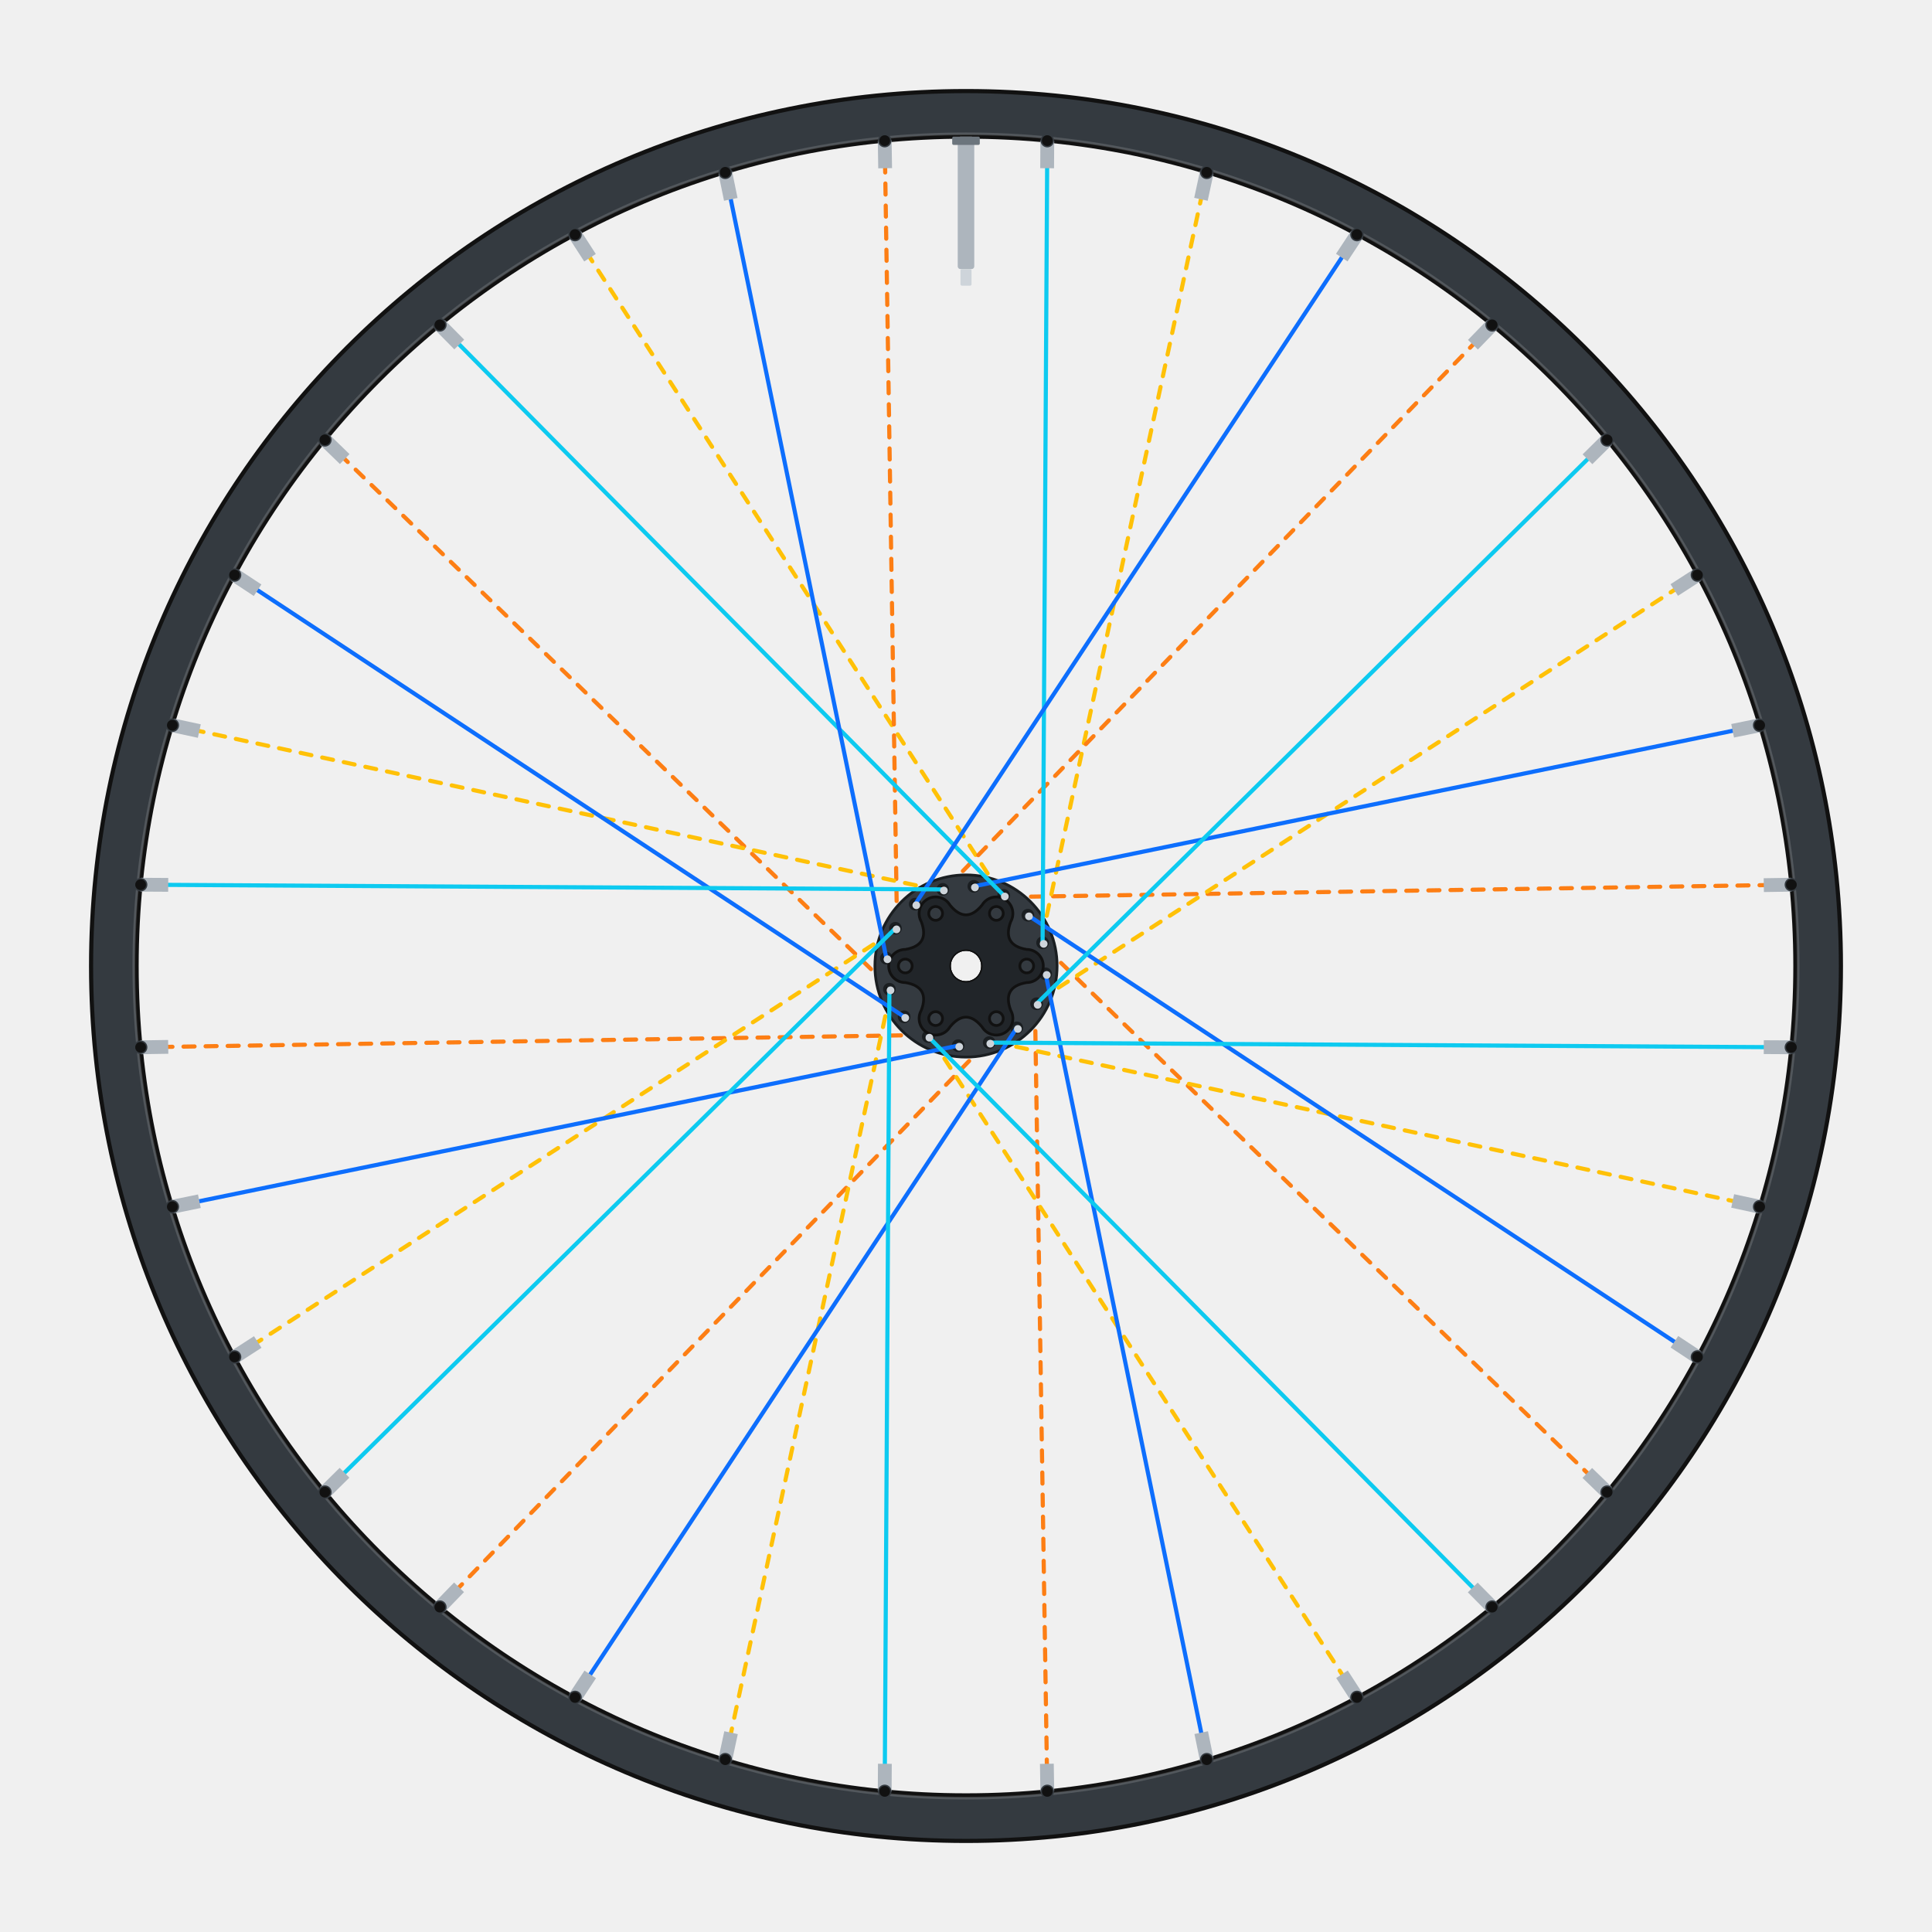
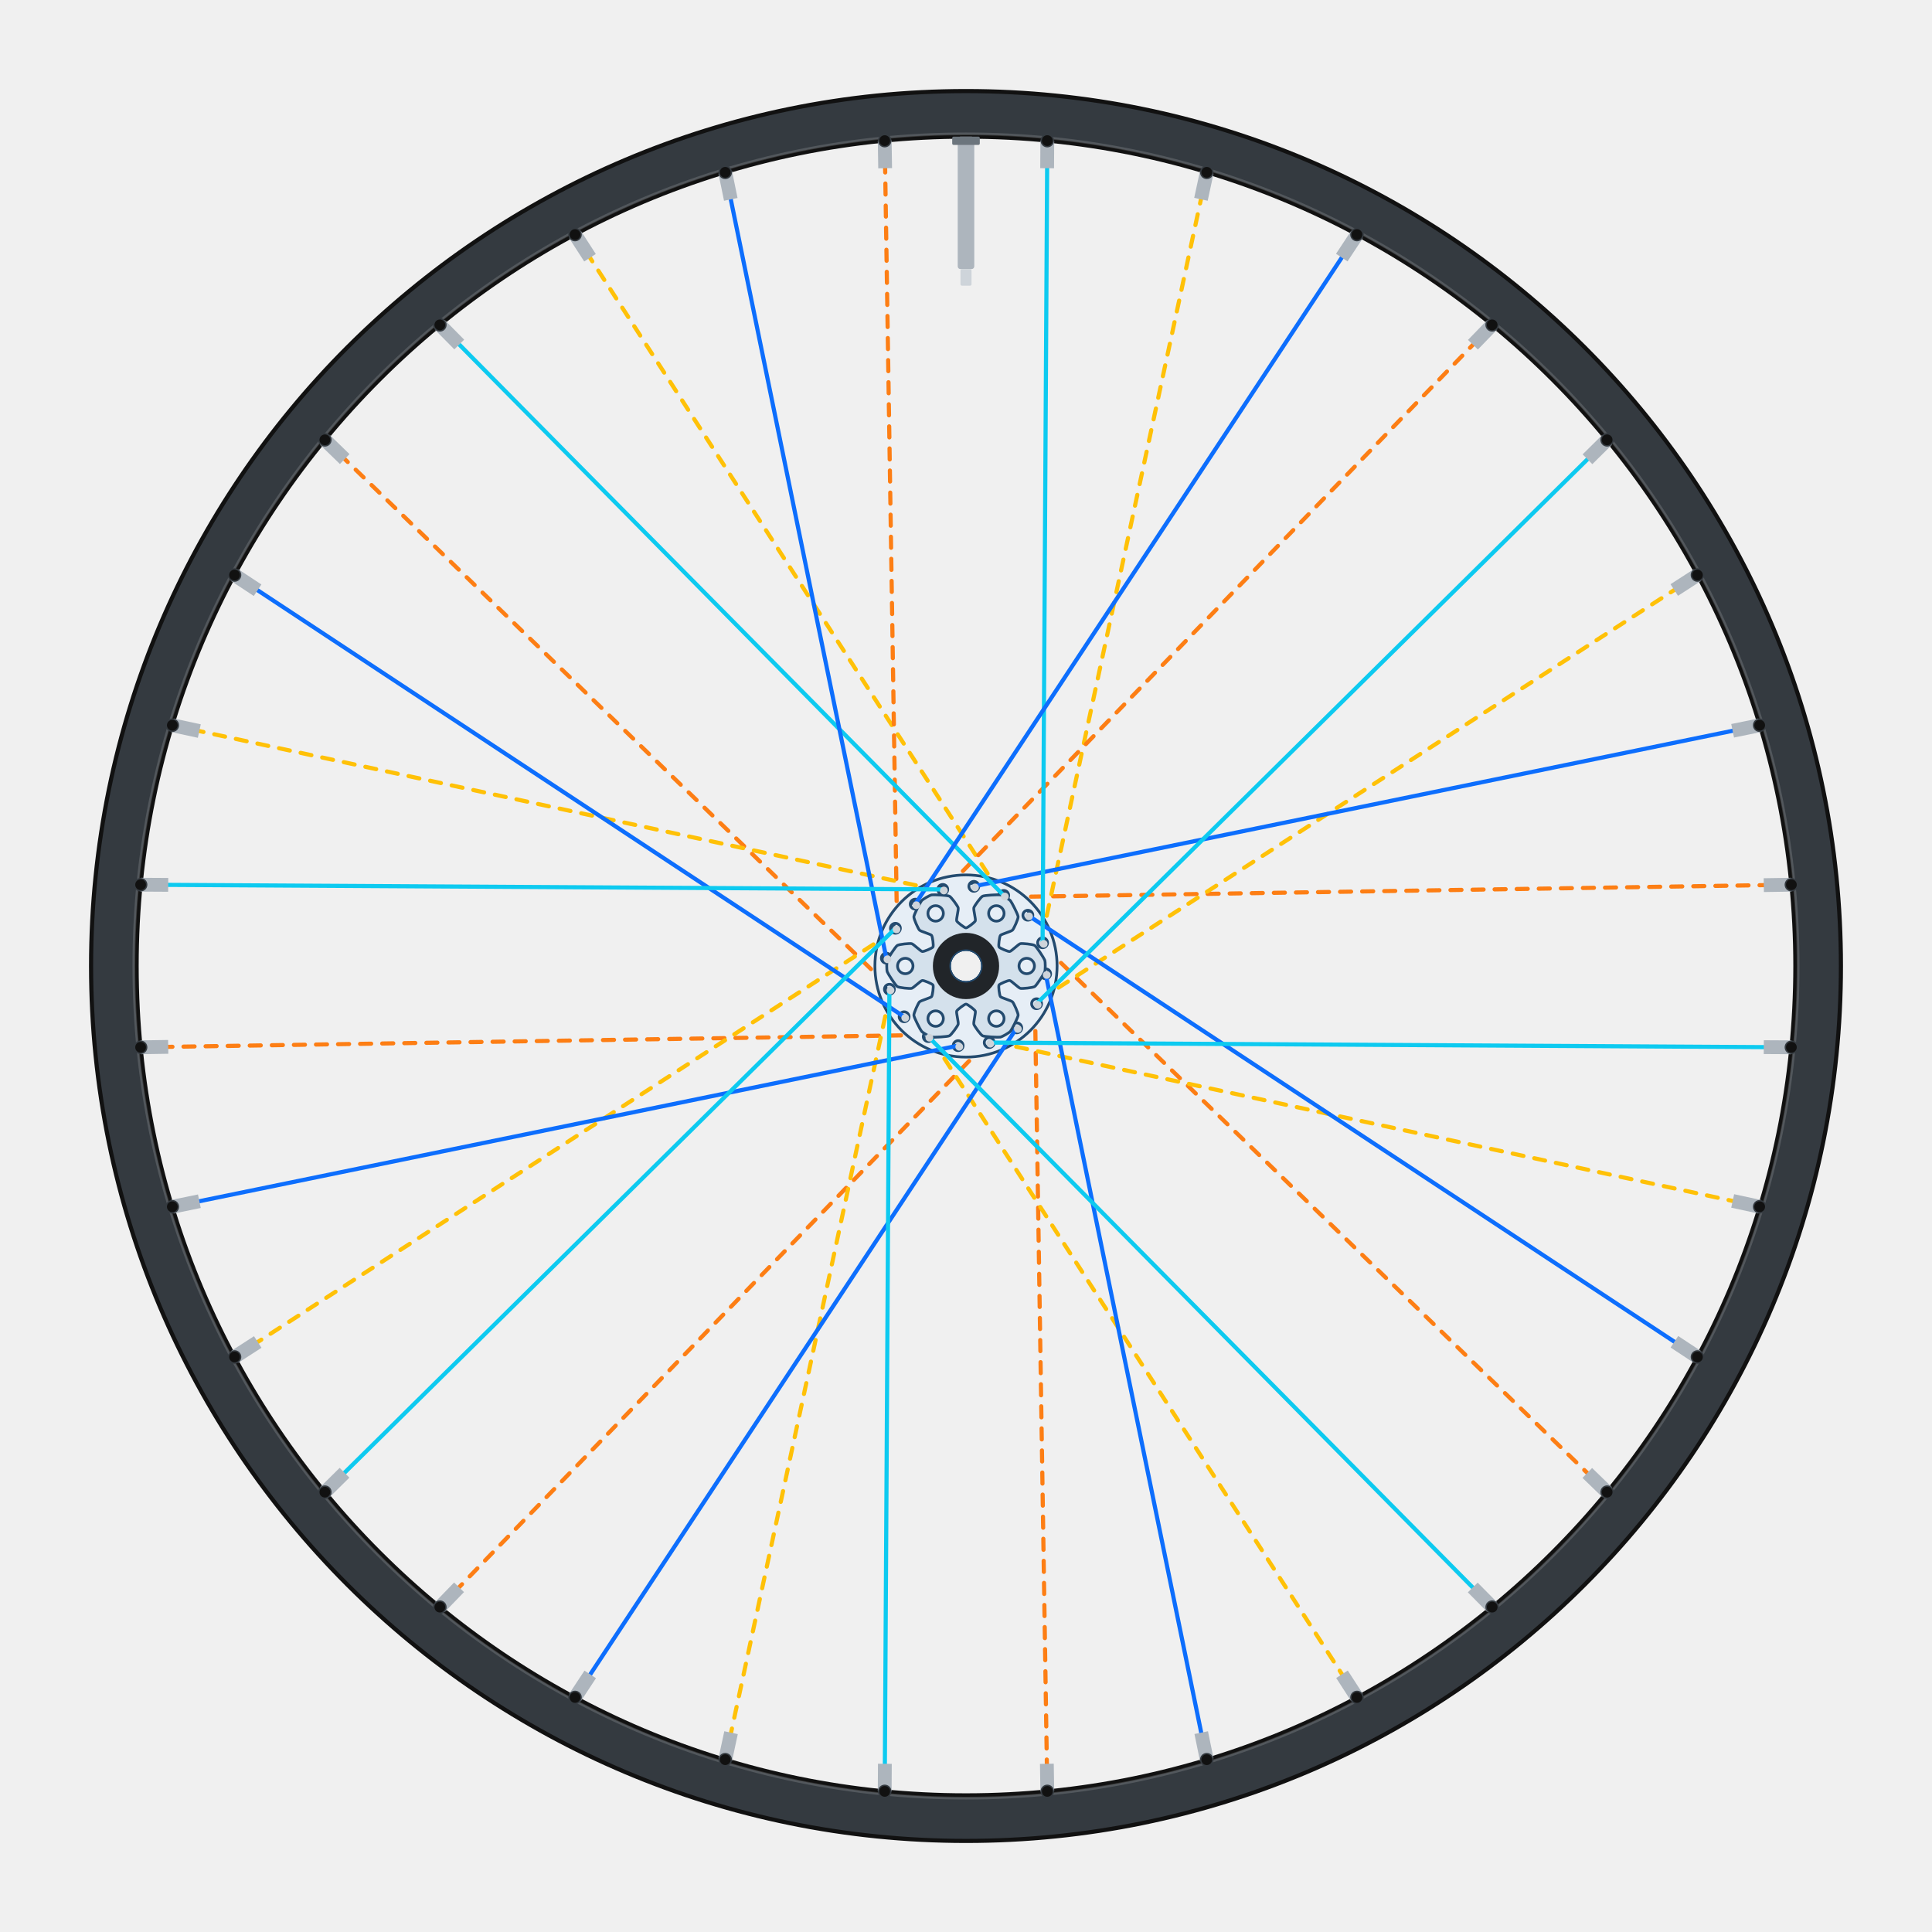
<svg xmlns="http://www.w3.org/2000/svg" width="700" height="700" viewBox="0 0 700 700" preserveAspectRatio="xMidYMid meet" class="wheel-svg">
  <style>
    :root{--rim-color:#343a40;--spoke-left-pulling:#0d6efd;--spoke-left-trailing:#0dcaf0;--spoke-right-pulling:#fd7e14;--spoke-right-trailing:#ffc107}
    .wheel-svg,.hub-svg{background:#fff}
    .rim-body{fill:#343a40;stroke:#212529;stroke-width:1;fill-rule:evenodd}
    .rim-outline{fill:none;stroke:#111;stroke-width:1.5}
    .rim-highlight{fill:none;stroke:rgba(255,255,255,.15);stroke-width:1}
-     .hub-flange-right{fill:#212529;stroke:#111;stroke-width:1;fill-rule:evenodd}
-     .hub-flange-left{fill:#343a40;stroke:#1a1e21;stroke-width:1;fill-rule:evenodd}
-     .hub-brake-mount{fill:#212529;stroke:#111;stroke-width:1;fill-rule:evenodd}
-     .hub-cylinder{fill:#343a40;stroke:#1a1e21;stroke-width:1;fill-rule:evenodd}
-     .hub-cylinder-dark{fill:#212529;stroke:#111;stroke-width:1;fill-rule:evenodd}
-     .hub-cylinder-freehub{fill:#6c757d;stroke:#343a40;stroke-width:1;fill-rule:evenodd}
+     .hub-flange-right{fill:#dce8f3;stroke:#244b6f;stroke-width:1;fill-rule:evenodd}
+     .hub-flange-left{fill:#e6eef6;stroke:#244b6f;stroke-width:1;fill-rule:evenodd}
+     .hub-brake-mount{fill:#d4e1ec;stroke:#244b6f;stroke-width:1;fill-rule:evenodd}
+     .hub-cylinder{fill:#eaf1f8;stroke:#244b6f;stroke-width:1;fill-rule:evenodd}
+     .hub-cylinder-dark{fill:#d8e4ef;stroke:#244b6f;stroke-width:1;fill-rule:evenodd}
+     .hub-cylinder-freehub{fill:#eef3f8;stroke:#244b6f;stroke-width:1;fill-rule:evenodd}
+     .hub-axle{fill:#f8fbfd;stroke:#5d7f9e;stroke-width:.8}
+     .hub-endcap{fill:#e7eef5;stroke:#315c82;stroke-width:1}
+     .hub-axle-tip{fill:#f8fbfd;stroke:#5d7f9e;stroke-width:.8}
+     .hub-shell-body{fill:#eaf1f8;stroke:#1f4b72;stroke-width:1.2}
+     .hub-brand-dt-swiss .hub-shell-body{fill:#edf3f8}
+     .hub-brand-industry-nine .hub-shell-body{fill:#e3edf6}
+     .hub-shell-flute{stroke:#7399ba;stroke-width:.9;stroke-linecap:round;fill:none}
+     .hub-shell-highlight{stroke:#9ab9d4;stroke-width:1;stroke-linecap:round}
+     .hub-bearing-ring{fill:#d2e0ec;stroke:#244b6f;stroke-width:1}
+     .hub-flange-plate{stroke-width:1.1}
+     .hub-flange-cutout{fill:#fff;stroke:#5d7f9e;stroke-width:.7}
+     .hub-spoke-hole-side{fill:#315c82;stroke:none}
+     .hub-bolt-head-side{fill:#fff;stroke:#315c82;stroke-width:.6}
+     .hub-centerlock-side{fill:#dce8f3}
+     .hub-sixbolt-side{fill:#dce8f3}
+     .hub-spline-line,.hub-freehub-spline{stroke:#315c82;stroke-width:1;stroke-linecap:round}
+     .hub-blueprint-line{stroke:#78a9d4;stroke-width:.7;stroke-dasharray:3 3;fill:none;opacity:.9}
    .rim-hole{fill:#111;stroke:#343a40;stroke-width:.5}
    .valve-hole-marker{fill:#dc3545}
    .valve-hole-line{stroke:#dc3545;stroke-width:2.5;stroke-linecap:round}
    .valve-label{font-family:sans-serif;font-size:14px;fill:#495057;font-weight:bold}
    .spoke-nipple{stroke-width:5;stroke-linecap:butt}
    .nipple-theme-silver .spoke-nipple{stroke:#adb5bd}
    .nipple-theme-black .spoke-nipple{stroke:#212529}
    .spoke{stroke-width:1.5;stroke-linecap:round}
    .spoke-theme-color .spoke-left.spoke-pulling{stroke:#0d6efd}
    .spoke-theme-color .spoke-left.spoke-trailing{stroke:#0dcaf0}
    .spoke-theme-color .spoke-right.spoke-pulling{stroke:#fd7e14;stroke-dasharray:4 4}
    .spoke-theme-color .spoke-right.spoke-trailing{stroke:#ffc107;stroke-dasharray:4 4}
    .spoke-theme-black .spoke{stroke:#212529}
    .spoke-theme-silver .spoke{stroke:#ced4da}
  </style>
  <g id="rimGroup">
    <circle cx="350" cy="350" r="308.75" fill="transparent" stroke="#343a40" stroke-width="16.5" />
    <circle cx="350" cy="350" r="317" class="rim-outline" />
    <circle cx="350" cy="350" r="300.5" class="rim-outline" />
    <circle cx="350" cy="350" r="301.5" class="rim-highlight" />
  </g>
  <g class="spoke-theme-color wheel-back-spokes">
    <line x1="357.547" y1="325.12" x2="649.053" y2="320.546" class="spoke spoke-right spoke-pulling" data-rim-index="7" data-hub-index="0" />
    <line x1="366.494" y1="329.902" x2="208.345" y2="84.983" class="spoke spoke-right spoke-trailing" data-rim-index="29" data-hub-index="1" />
    <line x1="372.93" y1="337.744" x2="582.29" y2="540.635" class="spoke spoke-right spoke-pulling" data-rim-index="11" data-hub-index="2" />
    <line x1="375.875" y1="347.452" x2="437.231" y2="62.439" class="spoke spoke-right spoke-trailing" data-rim-index="1" data-hub-index="3" />
    <line x1="374.88" y1="357.547" x2="379.454" y2="649.053" class="spoke spoke-right spoke-pulling" data-rim-index="15" data-hub-index="4" />
    <line x1="370.098" y1="366.494" x2="615.017" y2="208.345" class="spoke spoke-right spoke-trailing" data-rim-index="5" data-hub-index="5" />
    <line x1="362.256" y1="372.93" x2="159.365" y2="582.29" class="spoke spoke-right spoke-pulling" data-rim-index="19" data-hub-index="6" />
    <line x1="352.548" y1="375.875" x2="637.561" y2="437.231" class="spoke spoke-right spoke-trailing" data-rim-index="9" data-hub-index="7" />
    <line x1="342.453" y1="374.88" x2="50.947" y2="379.454" class="spoke spoke-right spoke-pulling" data-rim-index="23" data-hub-index="8" />
    <line x1="333.506" y1="370.098" x2="491.655" y2="615.017" class="spoke spoke-right spoke-trailing" data-rim-index="13" data-hub-index="9" />
    <line x1="327.07" y1="362.256" x2="117.71" y2="159.365" class="spoke spoke-right spoke-pulling" data-rim-index="27" data-hub-index="10" />
    <line x1="324.125" y1="352.548" x2="262.769" y2="637.561" class="spoke spoke-right spoke-trailing" data-rim-index="17" data-hub-index="11" />
    <line x1="325.12" y1="342.453" x2="320.546" y2="50.947" class="spoke spoke-right spoke-pulling" data-rim-index="31" data-hub-index="12" />
    <line x1="329.902" y1="333.506" x2="84.983" y2="491.655" class="spoke spoke-right spoke-trailing" data-rim-index="21" data-hub-index="13" />
    <line x1="337.744" y1="327.07" x2="540.635" y2="117.71" class="spoke spoke-right spoke-pulling" data-rim-index="3" data-hub-index="14" />
    <line x1="347.452" y1="324.125" x2="62.439" y2="262.769" class="spoke spoke-right spoke-trailing" data-rim-index="25" data-hub-index="15" />
  </g>
  <g class="nipple-theme-silver wheel-back-nipples">
    <line x1="649.053" y1="320.546" x2="639.054" y2="320.703" class="spoke-nipple" />
    <line x1="208.345" y1="84.983" x2="213.77" y2="93.383" class="spoke-nipple" />
    <line x1="582.29" y1="540.635" x2="575.109" y2="533.676" class="spoke-nipple" />
    <line x1="437.231" y1="62.439" x2="435.126" y2="72.215" class="spoke-nipple" />
    <line x1="379.454" y1="649.053" x2="379.297" y2="639.054" class="spoke-nipple" />
    <line x1="615.017" y1="208.345" x2="606.617" y2="213.77" class="spoke-nipple" />
    <line x1="159.365" y1="582.29" x2="166.324" y2="575.109" class="spoke-nipple" />
    <line x1="637.561" y1="437.231" x2="627.785" y2="435.126" class="spoke-nipple" />
    <line x1="50.947" y1="379.454" x2="60.946" y2="379.297" class="spoke-nipple" />
    <line x1="491.655" y1="615.017" x2="486.23" y2="606.617" class="spoke-nipple" />
    <line x1="117.71" y1="159.365" x2="124.891" y2="166.324" class="spoke-nipple" />
    <line x1="262.769" y1="637.561" x2="264.874" y2="627.785" class="spoke-nipple" />
    <line x1="320.546" y1="50.947" x2="320.703" y2="60.946" class="spoke-nipple" />
    <line x1="84.983" y1="491.655" x2="93.383" y2="486.23" class="spoke-nipple" />
    <line x1="540.635" y1="117.71" x2="533.676" y2="124.891" class="spoke-nipple" />
    <line x1="62.439" y1="262.769" x2="72.215" y2="264.874" class="spoke-nipple" />
  </g>
  <g class="wheel-hub-face-group">
    <path d="M 350 320 A 30 30 0 0 1 350 380 A 30 30 0 0 1 350 320 Z M 357.547 323.32 A 1.8 1.8 0 0 0 357.547 326.92 A 1.8 1.8 0 0 0 357.547 323.32 Z M 366.494 328.102 A 1.8 1.8 0 0 0 366.494 331.702 A 1.8 1.8 0 0 0 366.494 328.102 Z M 372.93 335.944 A 1.8 1.8 0 0 0 372.93 339.544 A 1.8 1.8 0 0 0 372.93 335.944 Z M 375.875 345.652 A 1.8 1.8 0 0 0 375.875 349.252 A 1.8 1.8 0 0 0 375.875 345.652 Z M 374.88 355.747 A 1.8 1.8 0 0 0 374.88 359.347 A 1.8 1.8 0 0 0 374.88 355.747 Z M 370.098 364.694 A 1.8 1.8 0 0 0 370.098 368.294 A 1.8 1.8 0 0 0 370.098 364.694 Z M 362.256 371.13 A 1.8 1.8 0 0 0 362.256 374.73 A 1.8 1.8 0 0 0 362.256 371.13 Z M 352.548 374.075 A 1.8 1.8 0 0 0 352.548 377.675 A 1.8 1.8 0 0 0 352.548 374.075 Z M 342.453 373.08 A 1.8 1.8 0 0 0 342.453 376.68 A 1.8 1.8 0 0 0 342.453 373.08 Z M 333.506 368.298 A 1.8 1.8 0 0 0 333.506 371.898 A 1.8 1.8 0 0 0 333.506 368.298 Z M 327.07 360.456 A 1.8 1.8 0 0 0 327.07 364.056 A 1.8 1.8 0 0 0 327.07 360.456 Z M 324.125 350.748 A 1.8 1.8 0 0 0 324.125 354.348 A 1.8 1.8 0 0 0 324.125 350.748 Z M 325.12 340.653 A 1.8 1.8 0 0 0 325.12 344.253 A 1.8 1.8 0 0 0 325.12 340.653 Z M 329.902 331.706 A 1.8 1.8 0 0 0 329.902 335.306 A 1.8 1.8 0 0 0 329.902 331.706 Z M 337.744 325.27 A 1.8 1.8 0 0 0 337.744 328.87 A 1.8 1.8 0 0 0 337.744 325.27 Z M 347.452 322.325 A 1.8 1.8 0 0 0 347.452 325.925 A 1.8 1.8 0 0 0 347.452 322.325 Z M 350 344 A 6 6 0 0 0 350 356 A 6 6 0 0 0 350 344 Z " class="hub-flange-right" />
    <circle cx="357.947" cy="325.52" r="1.4" fill="#ced4da" />
    <circle cx="366.894" cy="330.302" r="1.4" fill="#ced4da" />
    <circle cx="373.33" cy="338.144" r="1.4" fill="#ced4da" />
    <circle cx="376.275" cy="347.852" r="1.4" fill="#ced4da" />
    <circle cx="375.28" cy="357.947" r="1.4" fill="#ced4da" />
    <circle cx="370.498" cy="366.894" r="1.4" fill="#ced4da" />
    <circle cx="362.656" cy="373.33" r="1.4" fill="#ced4da" />
    <circle cx="352.948" cy="376.275" r="1.4" fill="#ced4da" />
    <circle cx="342.853" cy="375.28" r="1.4" fill="#ced4da" />
    <circle cx="333.906" cy="370.498" r="1.4" fill="#ced4da" />
    <circle cx="327.47" cy="362.656" r="1.4" fill="#ced4da" />
    <circle cx="324.525" cy="352.948" r="1.4" fill="#ced4da" />
    <circle cx="325.52" cy="342.853" r="1.4" fill="#ced4da" />
    <circle cx="330.302" cy="333.906" r="1.4" fill="#ced4da" />
    <circle cx="338.144" cy="327.47" r="1.4" fill="#ced4da" />
    <circle cx="347.852" cy="324.525" r="1.4" fill="#ced4da" />
    <path d="M 350 317 A 33 33 0 0 1 350 383 A 33 33 0 0 1 350 317 Z M 352.842 319.34 A 1.8 1.8 0 0 0 352.842 322.94 A 1.8 1.8 0 0 0 352.842 319.34 Z M 363.671 322.624 A 1.8 1.8 0 0 0 363.671 326.224 A 1.8 1.8 0 0 0 363.671 322.624 Z M 372.417 329.803 A 1.8 1.8 0 0 0 372.417 333.403 A 1.8 1.8 0 0 0 372.417 329.803 Z M 377.751 339.782 A 1.8 1.8 0 0 0 377.751 343.382 A 1.8 1.8 0 0 0 377.751 339.782 Z M 378.86 351.042 A 1.8 1.8 0 0 0 378.86 354.642 A 1.8 1.8 0 0 0 378.86 351.042 Z M 375.576 361.871 A 1.8 1.8 0 0 0 375.576 365.471 A 1.8 1.8 0 0 0 375.576 361.871 Z M 368.397 370.617 A 1.8 1.8 0 0 0 368.397 374.217 A 1.8 1.8 0 0 0 368.397 370.617 Z M 358.418 375.951 A 1.8 1.8 0 0 0 358.418 379.551 A 1.8 1.8 0 0 0 358.418 375.951 Z M 347.158 377.06 A 1.8 1.8 0 0 0 347.158 380.66 A 1.8 1.8 0 0 0 347.158 377.06 Z M 336.329 373.776 A 1.8 1.8 0 0 0 336.329 377.376 A 1.8 1.8 0 0 0 336.329 373.776 Z M 327.583 366.597 A 1.8 1.8 0 0 0 327.583 370.197 A 1.8 1.8 0 0 0 327.583 366.597 Z M 322.249 356.618 A 1.8 1.8 0 0 0 322.249 360.218 A 1.8 1.8 0 0 0 322.249 356.618 Z M 321.14 345.358 A 1.8 1.8 0 0 0 321.14 348.958 A 1.8 1.8 0 0 0 321.14 345.358 Z M 324.424 334.529 A 1.8 1.8 0 0 0 324.424 338.129 A 1.8 1.8 0 0 0 324.424 334.529 Z M 331.603 325.783 A 1.8 1.8 0 0 0 331.603 329.383 A 1.8 1.8 0 0 0 331.603 325.783 Z M 341.582 320.449 A 1.8 1.8 0 0 0 341.582 324.049 A 1.8 1.8 0 0 0 341.582 320.449 Z M 350 344 A 6 6 0 0 0 350 356 A 6 6 0 0 0 350 344 Z " class="hub-flange-left" />
-     <path d="M 372 344 A 6 6 0 0 1 372 356 Q 362.99 357.5 366.196 366.053 A 6 6 0 0 1 355.804 372.053 Q 350 365 344.196 372.053 A 6 6 0 0 1 333.804 366.053 Q 337.01 357.5 328 356 A 6 6 0 0 1 328 344 Q 337.01 342.5 333.804 333.947 A 6 6 0 0 1 344.196 327.947 Q 350 335 355.804 327.947 A 6 6 0 0 1 366.196 333.947 Q 362.99 342.5 372 344 Z M 372 347.5 A 2.5 2.5 0 0 0 372 352.5 A 2.5 2.5 0 0 0 372 347.5 Z M 361 366.553 A 2.5 2.5 0 0 0 361 371.553 A 2.5 2.5 0 0 0 361 366.553 Z M 339 366.553 A 2.5 2.5 0 0 0 339 371.553 A 2.5 2.5 0 0 0 339 366.553 Z M 328 347.5 A 2.5 2.5 0 0 0 328 352.5 A 2.5 2.5 0 0 0 328 347.5 Z M 339 328.447 A 2.5 2.5 0 0 0 339 333.447 A 2.5 2.5 0 0 0 339 328.447 Z M 361 328.447 A 2.5 2.5 0 0 0 361 333.447 A 2.5 2.5 0 0 0 361 328.447 Z M 350 344 A 6 6 0 0 0 350 356 A 6 6 0 0 0 350 344 Z " class="hub-brake-mount" />
+     <path d="M 365.852 344.747 C 366.433 344.657 369.021 342.066 369.701 341.902 C 370.38 341.738 374.253 342.119 374.914 342.565 C 375.576 343.012 378.249 347.139 378.52 347.857 C 378.79 348.575 378.79 351.425 378.52 352.143 C 378.249 352.861 375.576 356.988 374.914 357.435 C 374.253 357.881 370.38 358.262 369.701 358.098 C 369.021 357.934 366.433 355.343 365.852 355.253 C 365.271 355.163 362.204 356.461 361.951 356.9 C 361.698 357.339 362.107 360.643 362.476 361.102 C 362.844 361.56 366.382 362.505 366.863 363.012 C 367.345 363.519 368.952 367.063 368.896 367.859 C 368.84 368.655 366.603 373.034 366.116 373.627 C 365.629 374.221 363.161 375.645 362.404 375.77 C 361.647 375.895 356.736 375.643 356.018 375.294 C 355.301 374.944 353.035 371.781 352.837 371.11 C 352.639 370.44 353.589 366.903 353.377 366.355 C 353.164 365.807 350.506 363.8 350 363.8 C 349.494 363.8 346.836 365.807 346.623 366.355 C 346.411 366.903 347.361 370.44 347.163 371.11 C 346.965 371.781 344.699 374.944 343.982 375.294 C 343.264 375.643 338.353 375.895 337.596 375.77 C 336.839 375.645 334.371 374.221 333.884 373.627 C 333.397 373.034 331.16 368.655 331.104 367.859 C 331.048 367.063 332.655 363.519 333.137 363.012 C 333.618 362.505 337.156 361.56 337.524 361.102 C 337.893 360.643 338.302 357.339 338.049 356.9 C 337.796 356.461 334.729 355.163 334.148 355.253 C 333.567 355.343 330.979 357.934 330.299 358.098 C 329.62 358.262 325.747 357.881 325.086 357.435 C 324.424 356.988 321.751 352.861 321.48 352.143 C 321.21 351.425 321.21 348.575 321.48 347.857 C 321.751 347.139 324.424 343.012 325.086 342.565 C 325.747 342.119 329.62 341.738 330.299 341.902 C 330.979 342.066 333.567 344.657 334.148 344.747 C 334.729 344.837 337.796 343.539 338.049 343.1 C 338.302 342.661 337.893 339.357 337.524 338.898 C 337.156 338.44 333.618 337.495 333.137 336.988 C 332.655 336.481 331.048 332.937 331.104 332.141 C 331.16 331.345 333.397 326.966 333.884 326.373 C 334.371 325.779 336.839 324.355 337.596 324.23 C 338.353 324.105 343.264 324.357 343.982 324.706 C 344.699 325.056 346.965 328.219 347.163 328.89 C 347.361 329.56 346.411 333.097 346.623 333.645 C 346.836 334.193 349.494 336.2 350 336.2 C 350.506 336.2 353.164 334.193 353.377 333.645 C 353.589 333.097 352.639 329.56 352.837 328.89 C 353.035 328.219 355.301 325.056 356.018 324.706 C 356.736 324.357 361.647 324.105 362.404 324.23 C 363.161 324.355 365.629 325.779 366.116 326.373 C 366.603 326.966 368.84 331.345 368.896 332.141 C 368.952 332.937 367.345 336.481 366.863 336.988 C 366.382 337.495 362.844 338.44 362.476 338.898 C 362.107 339.357 361.698 342.661 361.951 343.1 C 362.204 343.539 365.271 344.837 365.852 344.747 Z M 372 347.2 A 2.8 2.8 0 0 0 372 352.8 A 2.8 2.8 0 0 0 372 347.2 Z M 361 366.253 A 2.8 2.8 0 0 0 361 371.853 A 2.8 2.8 0 0 0 361 366.253 Z M 339 366.253 A 2.8 2.8 0 0 0 339 371.853 A 2.8 2.8 0 0 0 339 366.253 Z M 328 347.2 A 2.8 2.8 0 0 0 328 352.8 A 2.8 2.8 0 0 0 328 347.2 Z M 339 328.147 A 2.8 2.8 0 0 0 339 333.747 A 2.8 2.8 0 0 0 339 328.147 Z M 361 328.147 A 2.8 2.8 0 0 0 361 333.747 A 2.8 2.8 0 0 0 361 328.147 Z M 350 344 A 6 6 0 0 0 350 356 A 6 6 0 0 0 350 344 Z " class="hub-brake-mount" />
    <circle cx="350" cy="350" r="9" fill="none" stroke="#212529" stroke-width="6" />
  </g>
  <g class="spoke-theme-color wheel-front-spokes">
    <line x1="352.842" y1="321.14" x2="637.561" y2="262.769" class="spoke spoke-left spoke-pulling" data-rim-index="6" data-hub-index="0" />
    <line x1="363.671" y1="324.424" x2="159.365" y2="117.71" class="spoke spoke-left spoke-trailing" data-rim-index="28" data-hub-index="1" />
    <line x1="372.417" y1="331.603" x2="615.017" y2="491.655" class="spoke spoke-left spoke-pulling" data-rim-index="10" data-hub-index="2" />
    <line x1="377.751" y1="341.582" x2="379.454" y2="50.947" class="spoke spoke-left spoke-trailing" data-rim-index="0" data-hub-index="3" />
    <line x1="378.86" y1="352.842" x2="437.231" y2="637.561" class="spoke spoke-left spoke-pulling" data-rim-index="14" data-hub-index="4" />
    <line x1="375.576" y1="363.671" x2="582.29" y2="159.365" class="spoke spoke-left spoke-trailing" data-rim-index="4" data-hub-index="5" />
    <line x1="368.397" y1="372.417" x2="208.345" y2="615.017" class="spoke spoke-left spoke-pulling" data-rim-index="18" data-hub-index="6" />
    <line x1="358.418" y1="377.751" x2="649.053" y2="379.454" class="spoke spoke-left spoke-trailing" data-rim-index="8" data-hub-index="7" />
    <line x1="347.158" y1="378.86" x2="62.439" y2="437.231" class="spoke spoke-left spoke-pulling" data-rim-index="22" data-hub-index="8" />
    <line x1="336.329" y1="375.576" x2="540.635" y2="582.29" class="spoke spoke-left spoke-trailing" data-rim-index="12" data-hub-index="9" />
    <line x1="327.583" y1="368.397" x2="84.983" y2="208.345" class="spoke spoke-left spoke-pulling" data-rim-index="26" data-hub-index="10" />
    <line x1="322.249" y1="358.418" x2="320.546" y2="649.053" class="spoke spoke-left spoke-trailing" data-rim-index="16" data-hub-index="11" />
    <line x1="321.14" y1="347.158" x2="262.769" y2="62.439" class="spoke spoke-left spoke-pulling" data-rim-index="30" data-hub-index="12" />
    <line x1="324.424" y1="336.329" x2="117.71" y2="540.635" class="spoke spoke-left spoke-trailing" data-rim-index="20" data-hub-index="13" />
    <line x1="331.603" y1="327.583" x2="491.655" y2="84.983" class="spoke spoke-left spoke-pulling" data-rim-index="2" data-hub-index="14" />
    <line x1="341.582" y1="322.249" x2="50.947" y2="320.546" class="spoke spoke-left spoke-trailing" data-rim-index="24" data-hub-index="15" />
  </g>
  <g class="nipple-theme-silver wheel-front-nipples">
    <line x1="637.561" y1="262.769" x2="627.764" y2="264.778" class="spoke-nipple" />
    <line x1="159.365" y1="117.71" x2="166.394" y2="124.823" class="spoke-nipple" />
    <line x1="615.017" y1="491.655" x2="606.67" y2="486.148" class="spoke-nipple" />
    <line x1="379.454" y1="50.947" x2="379.396" y2="60.947" class="spoke-nipple" />
    <line x1="437.231" y1="637.561" x2="435.222" y2="627.764" class="spoke-nipple" />
    <line x1="582.29" y1="159.365" x2="575.177" y2="166.394" class="spoke-nipple" />
    <line x1="208.345" y1="615.017" x2="213.852" y2="606.67" class="spoke-nipple" />
    <line x1="649.053" y1="379.454" x2="639.053" y2="379.396" class="spoke-nipple" />
    <line x1="62.439" y1="437.231" x2="72.236" y2="435.222" class="spoke-nipple" />
    <line x1="540.635" y1="582.29" x2="533.606" y2="575.177" class="spoke-nipple" />
    <line x1="84.983" y1="208.345" x2="93.33" y2="213.852" class="spoke-nipple" />
    <line x1="320.546" y1="649.053" x2="320.604" y2="639.053" class="spoke-nipple" />
    <line x1="262.769" y1="62.439" x2="264.778" y2="72.236" class="spoke-nipple" />
    <line x1="117.71" y1="540.635" x2="124.823" y2="533.606" class="spoke-nipple" />
    <line x1="491.655" y1="84.983" x2="486.148" y2="93.33" class="spoke-nipple" />
    <line x1="50.947" y1="320.546" x2="60.947" y2="320.604" class="spoke-nipple" />
  </g>
  <g class="rim-holes-group">
    <circle cx="379.454" cy="50.947" r="2.2" class="rim-hole" />
    <circle cx="437.231" cy="62.439" r="2.2" class="rim-hole" />
    <circle cx="491.655" cy="84.983" r="2.2" class="rim-hole" />
    <circle cx="540.635" cy="117.71" r="2.2" class="rim-hole" />
    <circle cx="582.29" cy="159.365" r="2.2" class="rim-hole" />
    <circle cx="615.017" cy="208.345" r="2.2" class="rim-hole" />
    <circle cx="637.561" cy="262.769" r="2.2" class="rim-hole" />
    <circle cx="649.053" cy="320.546" r="2.2" class="rim-hole" />
    <circle cx="649.053" cy="379.454" r="2.2" class="rim-hole" />
    <circle cx="637.561" cy="437.231" r="2.2" class="rim-hole" />
    <circle cx="615.017" cy="491.655" r="2.2" class="rim-hole" />
    <circle cx="582.29" cy="540.635" r="2.2" class="rim-hole" />
    <circle cx="540.635" cy="582.29" r="2.2" class="rim-hole" />
    <circle cx="491.655" cy="615.017" r="2.2" class="rim-hole" />
    <circle cx="437.231" cy="637.561" r="2.2" class="rim-hole" />
    <circle cx="379.454" cy="649.053" r="2.2" class="rim-hole" />
    <circle cx="320.546" cy="649.053" r="2.2" class="rim-hole" />
    <circle cx="262.769" cy="637.561" r="2.2" class="rim-hole" />
    <circle cx="208.345" cy="615.017" r="2.2" class="rim-hole" />
    <circle cx="159.365" cy="582.29" r="2.2" class="rim-hole" />
    <circle cx="117.71" cy="540.635" r="2.2" class="rim-hole" />
    <circle cx="84.983" cy="491.655" r="2.2" class="rim-hole" />
    <circle cx="62.439" cy="437.231" r="2.2" class="rim-hole" />
    <circle cx="50.947" cy="379.454" r="2.2" class="rim-hole" />
    <circle cx="50.947" cy="320.546" r="2.2" class="rim-hole" />
    <circle cx="62.439" cy="262.769" r="2.2" class="rim-hole" />
    <circle cx="84.983" cy="208.345" r="2.2" class="rim-hole" />
    <circle cx="117.71" cy="159.365" r="2.2" class="rim-hole" />
    <circle cx="159.365" cy="117.71" r="2.2" class="rim-hole" />
    <circle cx="208.345" cy="84.983" r="2.2" class="rim-hole" />
    <circle cx="262.769" cy="62.439" r="2.2" class="rim-hole" />
    <circle cx="320.546" cy="50.947" r="2.2" class="rim-hole" />
  </g>
  <g class="hub-spoke-heads-group">
    <circle cx="353.242" cy="321.54" r="1.4" fill="#ced4da" />
    <circle cx="364.071" cy="324.824" r="1.4" fill="#ced4da" />
    <circle cx="372.817" cy="332.003" r="1.4" fill="#ced4da" />
    <circle cx="378.151" cy="341.982" r="1.4" fill="#ced4da" />
    <circle cx="379.26" cy="353.242" r="1.4" fill="#ced4da" />
    <circle cx="375.976" cy="364.071" r="1.4" fill="#ced4da" />
    <circle cx="368.797" cy="372.817" r="1.4" fill="#ced4da" />
    <circle cx="358.818" cy="378.151" r="1.4" fill="#ced4da" />
    <circle cx="347.558" cy="379.26" r="1.4" fill="#ced4da" />
    <circle cx="336.729" cy="375.976" r="1.4" fill="#ced4da" />
    <circle cx="327.983" cy="368.797" r="1.4" fill="#ced4da" />
    <circle cx="322.649" cy="358.818" r="1.4" fill="#ced4da" />
    <circle cx="321.54" cy="347.558" r="1.4" fill="#ced4da" />
    <circle cx="324.824" cy="336.729" r="1.4" fill="#ced4da" />
    <circle cx="332.003" cy="327.983" r="1.4" fill="#ced4da" />
    <circle cx="341.982" cy="322.649" r="1.4" fill="#ced4da" />
  </g>
  <g class="wheel-valve-group" transform="translate(350 49.5) rotate(0)">
    <rect x="-3" y="0" width="6" height="48" fill="#adb5bd" rx="1" />
    <rect x="-5" y="0" width="10" height="3" fill="#6c757d" rx="0.5" />
    <rect x="-2" y="48" width="4" height="6" fill="#ced4da" rx="0.5" />
  </g>
</svg>
